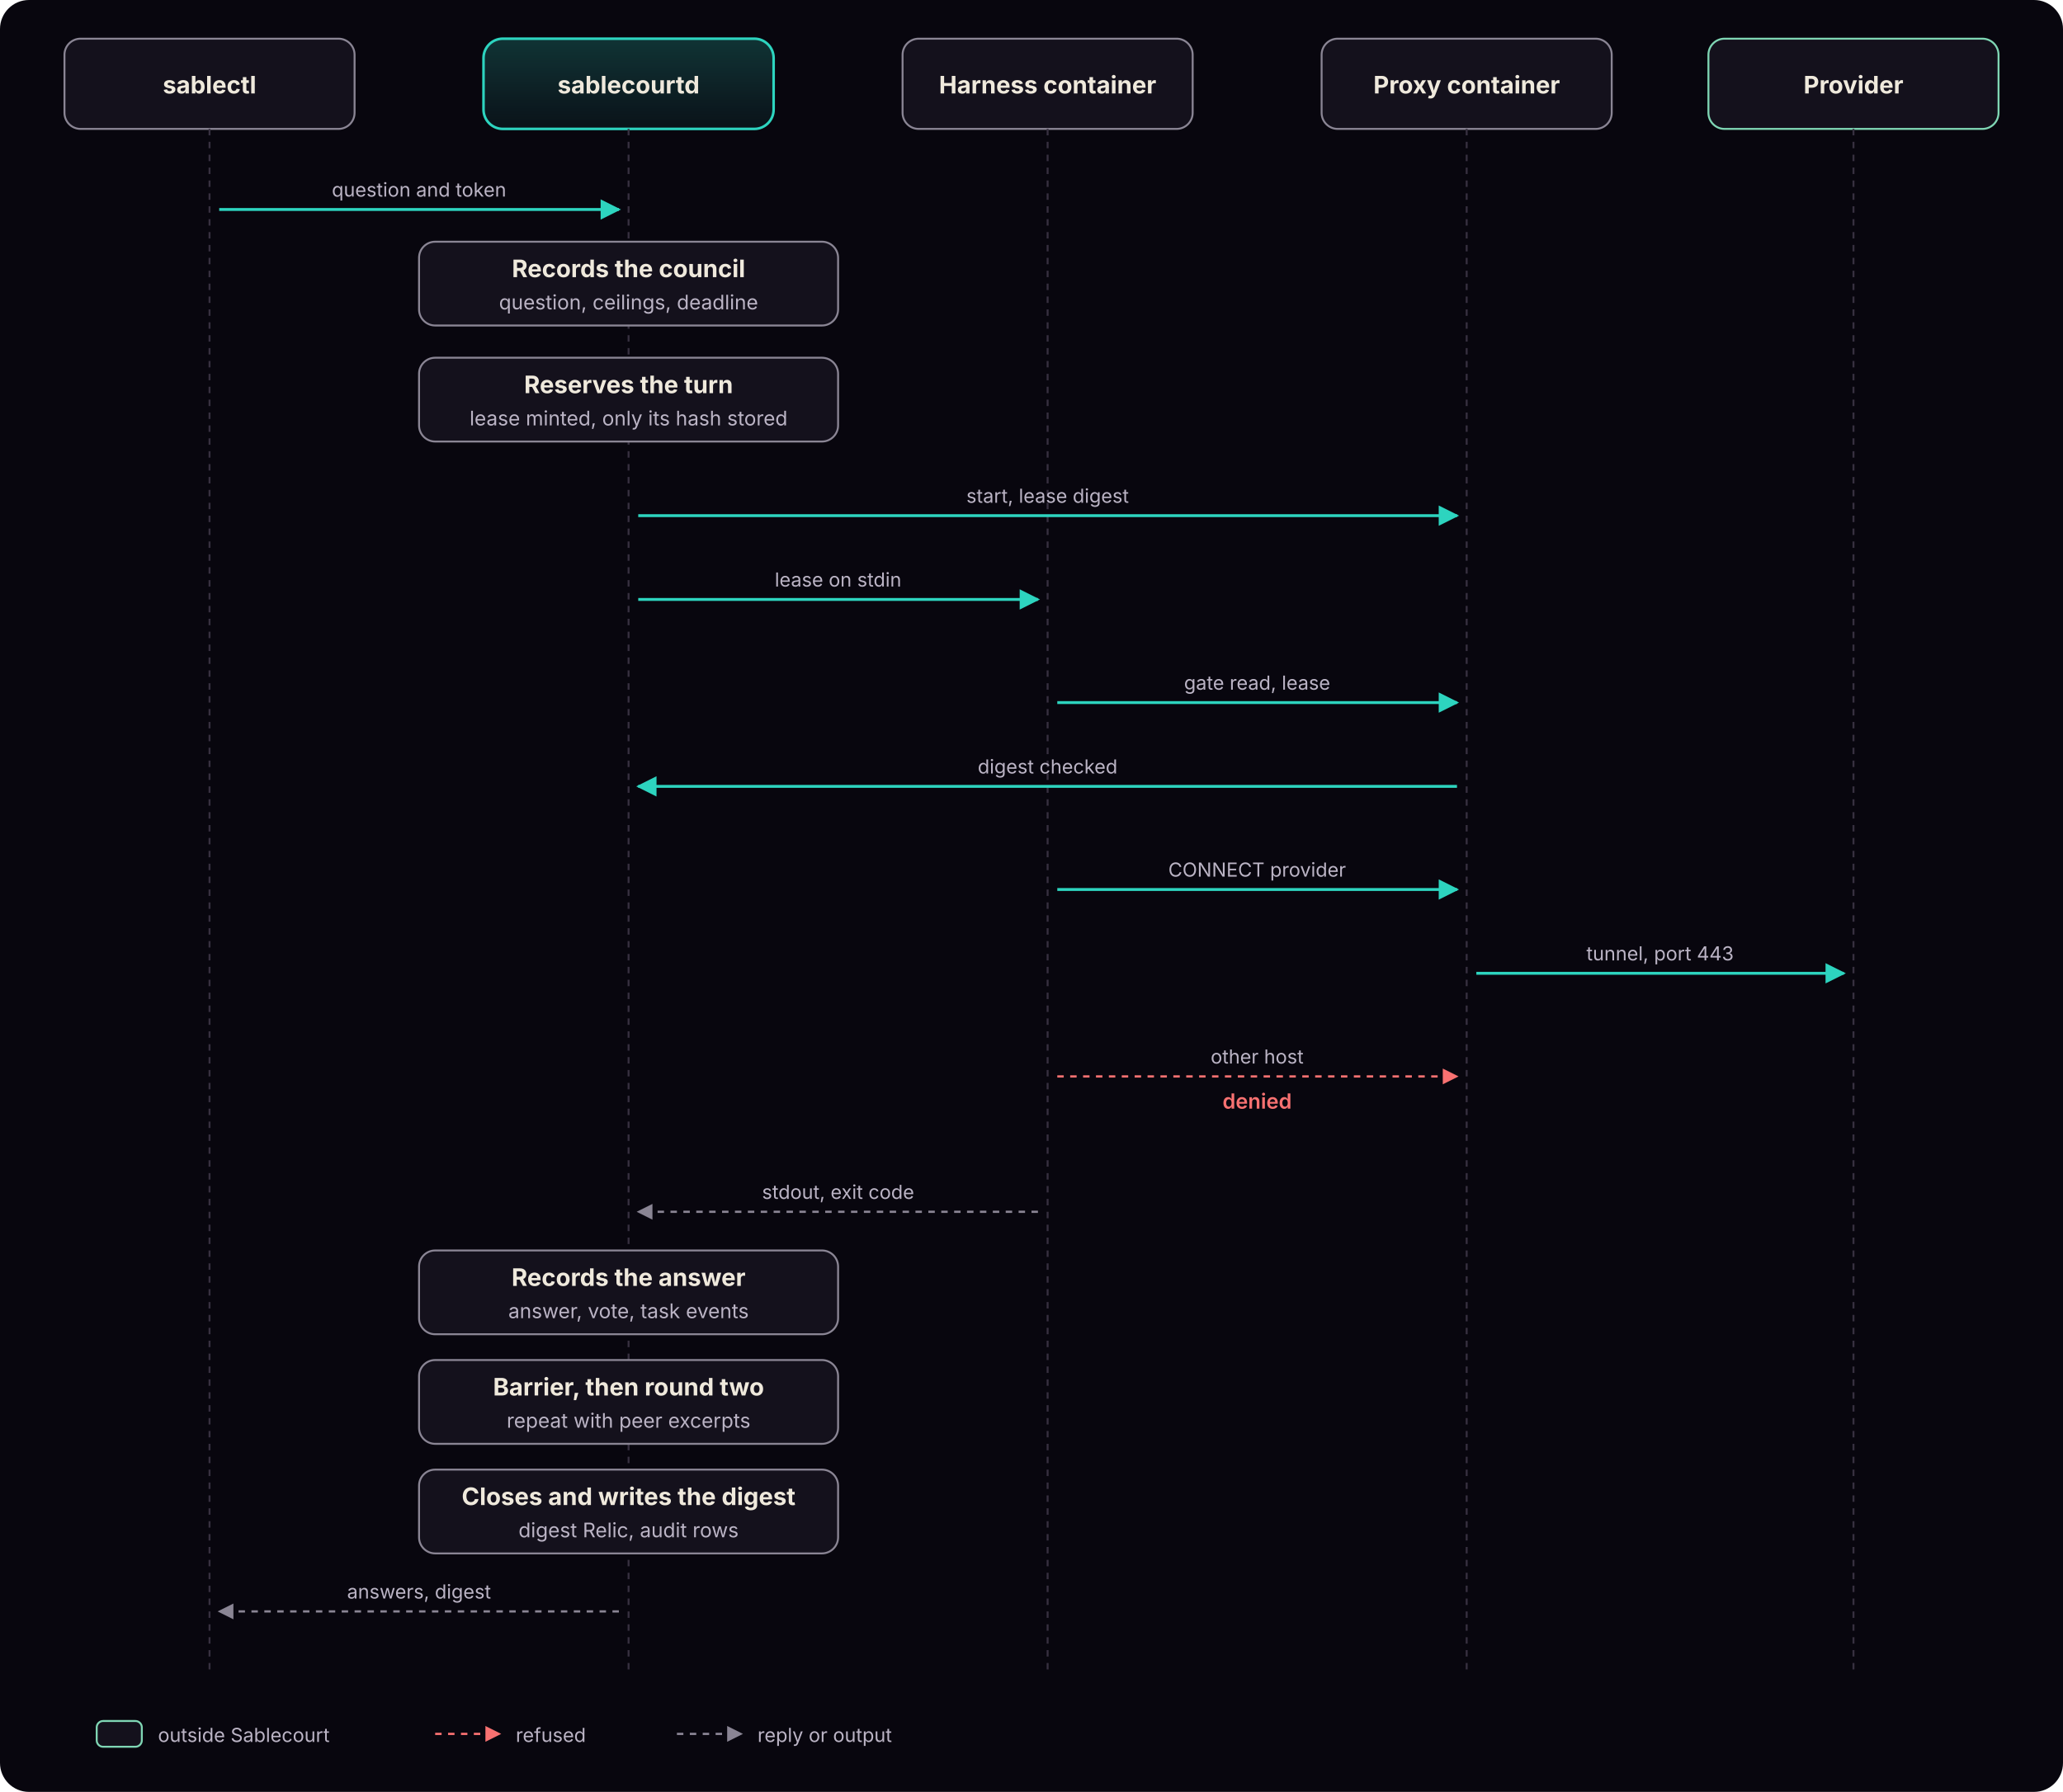
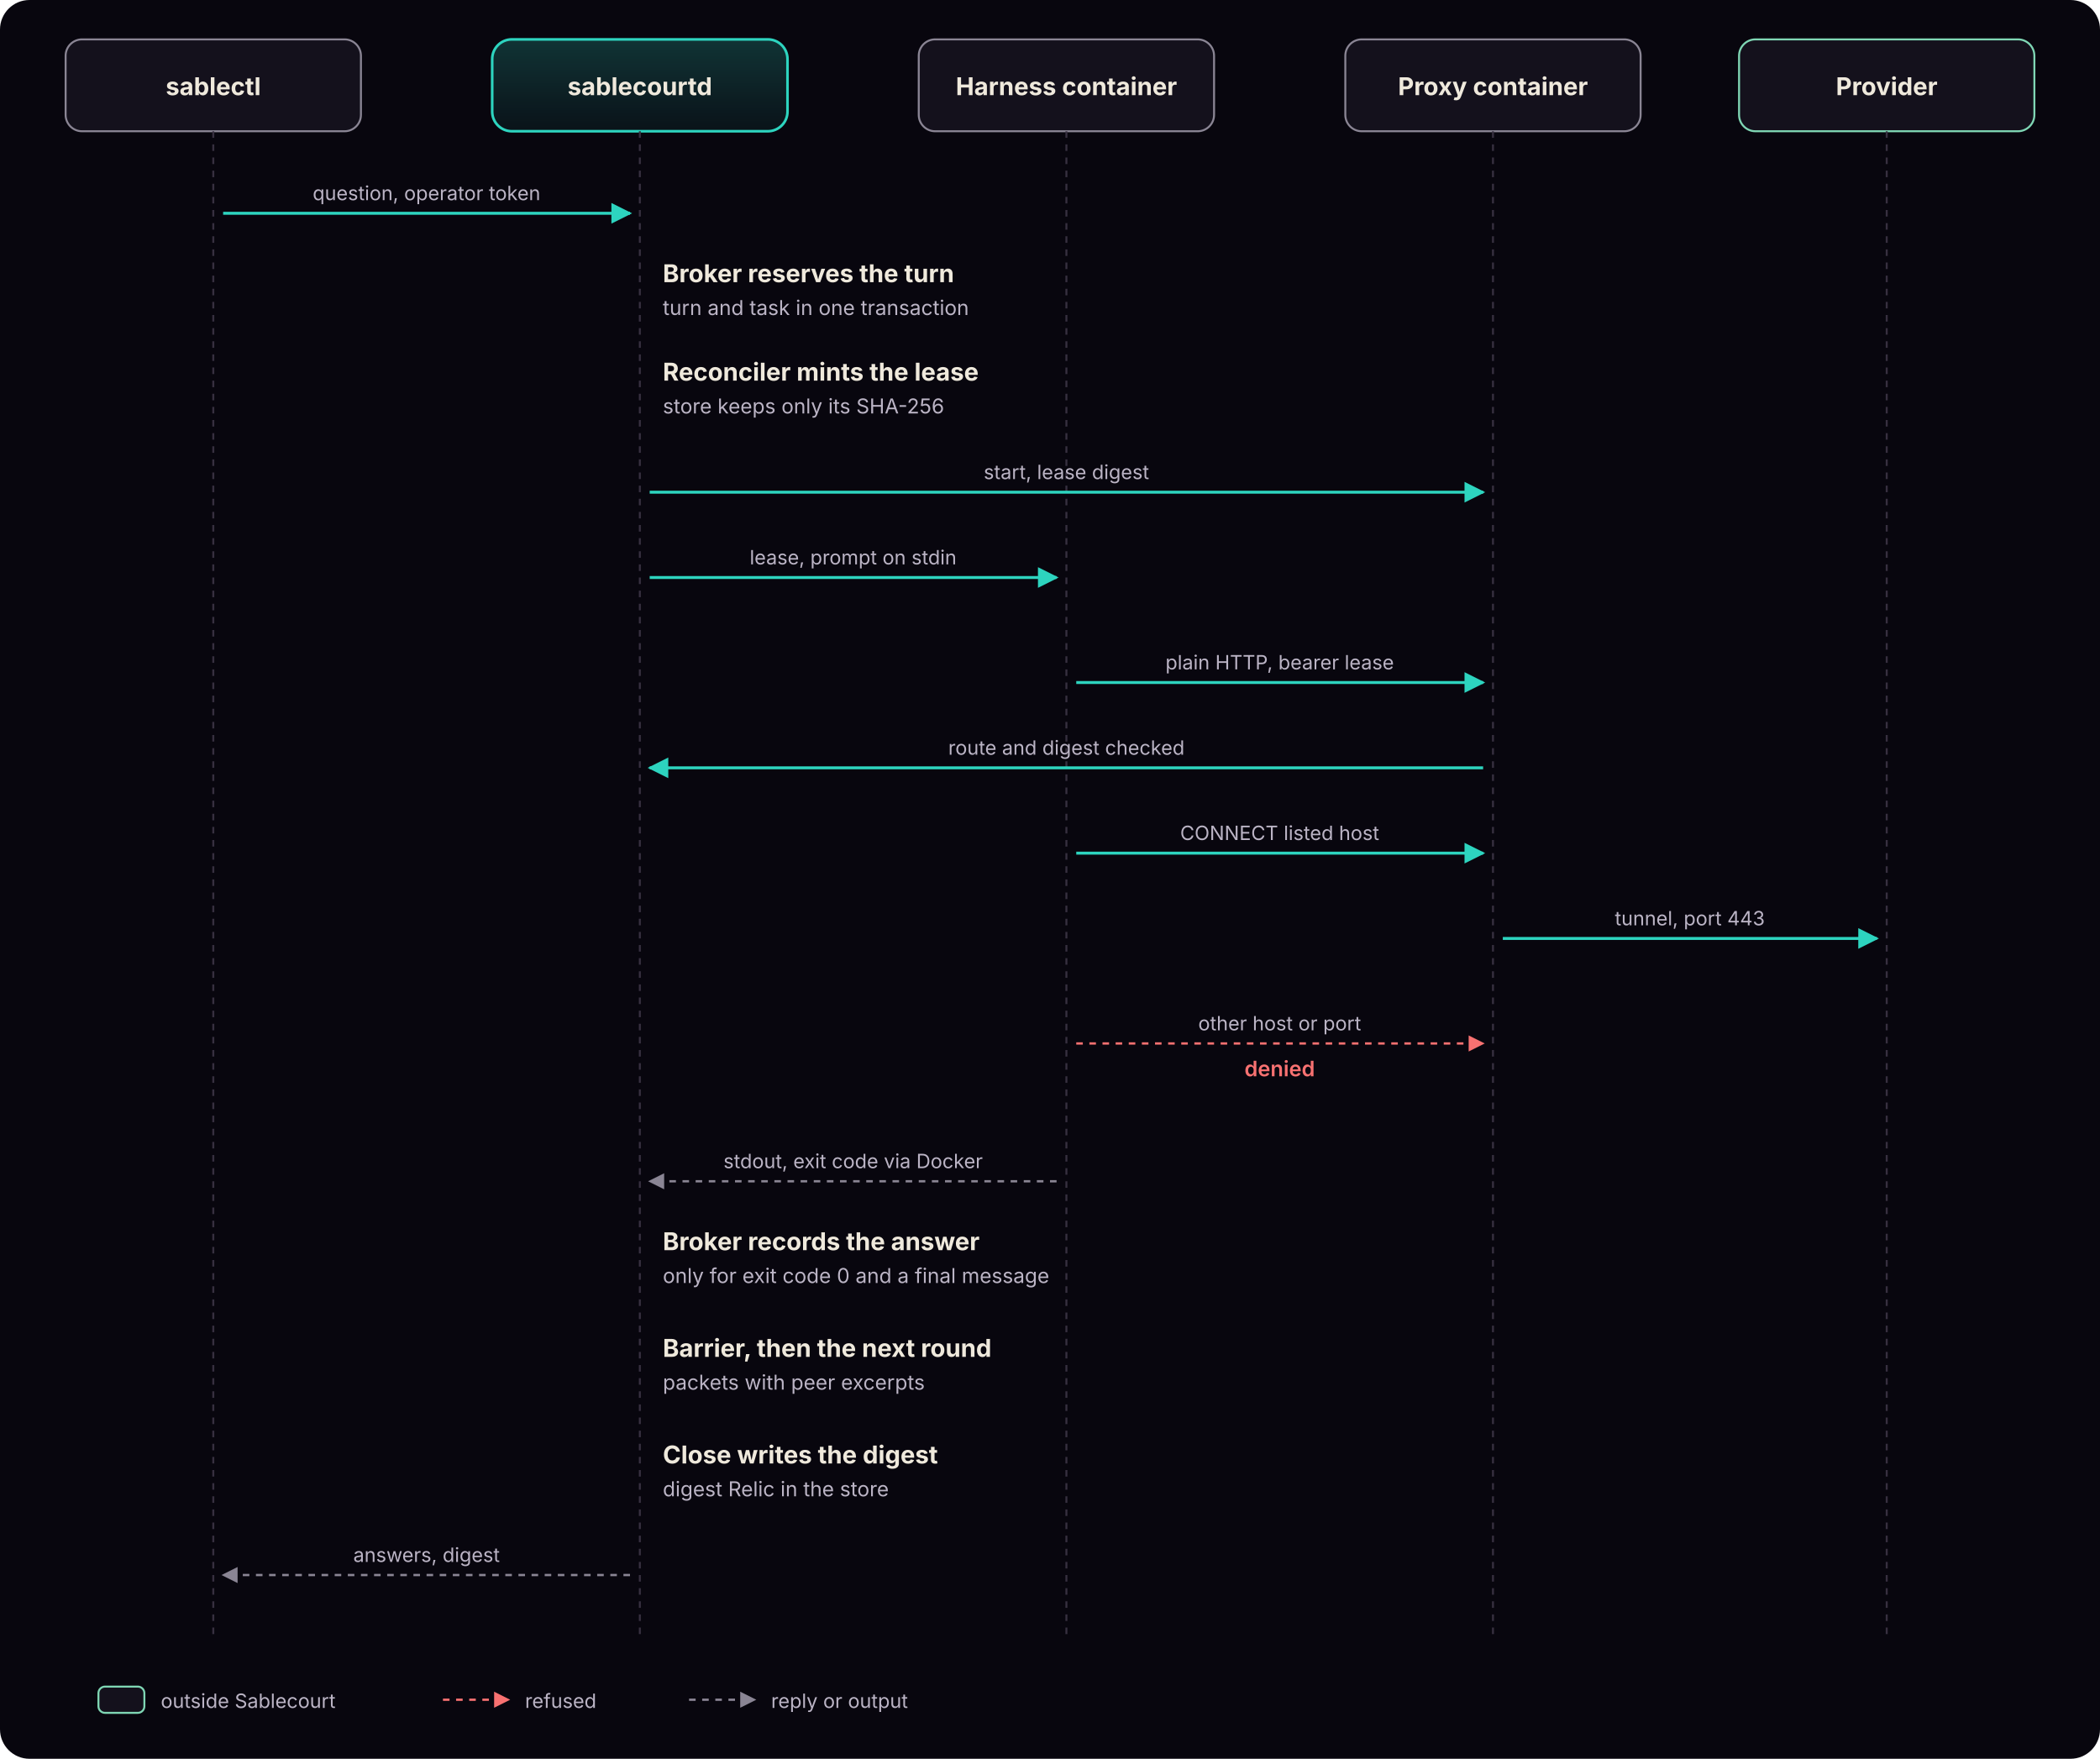
- <svg xmlns="http://www.w3.org/2000/svg" viewBox="0 0 1280 1112" role="img" aria-labelledby="t d" data-diagram="sequence" font-family="system-ui, -apple-system, BlinkMacSystemFont, 'Segoe UI', sans-serif">
+ <svg xmlns="http://www.w3.org/2000/svg" viewBox="0 0 1280 1072" role="img" aria-labelledby="t d" data-diagram="sequence" font-family="system-ui, -apple-system, BlinkMacSystemFont, 'Segoe UI', sans-serif">
  <defs>
    <marker id="a" viewBox="0 0 10 10" refX="9" refY="5" markerWidth="7" markerHeight="7" orient="auto-start-reverse">
      <path d="M0 0 10 5 0 10z" fill="#2dd4bf" />
    </marker>
    <marker id="m" viewBox="0 0 10 10" refX="9" refY="5" markerWidth="7" markerHeight="7" orient="auto-start-reverse">
      <path d="M0 0 10 5 0 10z" fill="#8a8594" />
    </marker>
    <marker id="x" viewBox="0 0 10 10" refX="9" refY="5" markerWidth="7" markerHeight="7" orient="auto-start-reverse">
      <path d="M0 0 10 5 0 10z" fill="#f87171" />
    </marker>
    <linearGradient id="glow" x1="0" y1="0" x2="0" y2="1">
      <stop offset="0" stop-color="#2dd4bf" stop-opacity=".22" />
      <stop offset="1" stop-color="#2dd4bf" stop-opacity=".06" />
    </linearGradient>
    <style>
      .lane{fill:#111422;stroke:#373040}
      .lanet{fill:#8a8594;font-size:13px;font-weight:600;letter-spacing:.14em}
      .box{fill:#14111c;stroke:#8a8594;stroke-width:1.2}
      .key{fill:url(#glow);stroke:#2dd4bf;stroke-width:1.6}
      .ext{fill:#14111c;stroke:#7fd6b4;stroke-width:1.2}
      .plan{fill:#14111c;stroke:#8a8594;stroke-width:1.2;stroke-dasharray:5 4}
      .wait{fill:#14111c;stroke:#f0b86a;stroke-width:1.2}
      .bad{fill:#14111c;stroke:#f87171;stroke-width:1.2}
      .frame{fill:none;stroke:#bbb4c5;stroke-dasharray:5 5;stroke-width:1.2}
      .h{fill:#efe9dc;font-size:15px;font-weight:650}
      .s{fill:#bbb4c5;font-size:12.5px}
      .cap{fill:#8a8594;font-size:12.5px}
      .pn{fill:#8a8594;font-size:12px;font-weight:600;letter-spacing:.06em}
      .n{fill:#2dd4bf;font-size:12px;font-weight:700;letter-spacing:.08em}
      .idt{fill:#bbb4c5;font-size:12px;font-weight:600;letter-spacing:.06em}
      .lbl{fill:#bbb4c5;font-size:12px}
      .no{fill:#f87171;font-size:13px;font-weight:600}
      .f{stroke:#2dd4bf;stroke-width:1.8;fill:none}
      .r{stroke:#8a8594;stroke-width:1.4;fill:none;stroke-dasharray:4 4}
      .deny{stroke:#f87171;stroke-width:1.4;fill:none;stroke-dasharray:4 4}
      .life{stroke:#373040;stroke-width:1.2;fill:none;stroke-dasharray:4 4}
    </style>
  </defs>
-   <rect width="1280" height="1112" rx="18" fill="#08060e" />
+   <rect width="1280" height="1072" rx="18" fill="#08060e" />
  <rect class="box" x="40" y="24" width="180" height="56" rx="10" />
  <text class="h" x="130" y="58" text-anchor="middle">sablectl</text>
  <rect class="key" x="300" y="24" width="180" height="56" rx="12" />
  <text class="h" x="390" y="58" text-anchor="middle">sablecourtd</text>
  <rect class="box" x="560" y="24" width="180" height="56" rx="10" />
  <text class="h" x="650" y="58" text-anchor="middle">Harness container</text>
  <rect class="box" x="820" y="24" width="180" height="56" rx="10" />
  <text class="h" x="910" y="58" text-anchor="middle">Proxy container</text>
  <rect class="ext" x="1060" y="24" width="180" height="56" rx="10" />
  <text class="h" x="1150" y="58" text-anchor="middle">Provider</text>
-   <path class="life" d="M130 80V1036" />
-   <path class="life" d="M390 80V1036" />
-   <path class="life" d="M650 80V1036" />
-   <path class="life" d="M910 80V1036" />
-   <path class="life" d="M1150 80V1036" />
+   <path class="life" d="M130 80V996" />
+   <path class="life" d="M390 80V996" />
+   <path class="life" d="M650 80V996" />
+   <path class="life" d="M910 80V996" />
+   <path class="life" d="M1150 80V996" />
  <path class="f" d="M136 130H384" marker-end="url(#a)" />
-   <text class="lbl" x="260" y="122" text-anchor="middle">question and token</text>
-   <rect class="box" x="260" y="150" width="260" height="52" rx="10" />
-   <text class="h" x="390" y="172" text-anchor="middle" font-size="14">Records the council</text>
-   <text class="s" x="390" y="192" text-anchor="middle">question, ceilings, deadline</text>
-   <rect class="box" x="260" y="222" width="260" height="52" rx="10" />
-   <text class="h" x="390" y="244" text-anchor="middle" font-size="14">Reserves the turn</text>
-   <text class="s" x="390" y="264" text-anchor="middle">lease minted, only its hash stored</text>
-   <path class="f" d="M396 320H904" marker-end="url(#a)" />
-   <text class="lbl" x="650" y="312" text-anchor="middle">start, lease digest</text>
-   <path class="f" d="M396 372H644" marker-end="url(#a)" />
-   <text class="lbl" x="520" y="364" text-anchor="middle">lease on stdin</text>
-   <path class="f" d="M656 436H904" marker-end="url(#a)" />
-   <text class="lbl" x="780" y="428" text-anchor="middle">gate read, lease</text>
-   <path class="f" d="M904 488H396" marker-end="url(#a)" />
-   <text class="lbl" x="650" y="480" text-anchor="middle">digest checked</text>
-   <path class="f" d="M656 552H904" marker-end="url(#a)" />
-   <text class="lbl" x="780" y="544" text-anchor="middle">CONNECT provider</text>
-   <path class="f" d="M916 604H1144" marker-end="url(#a)" />
-   <text class="lbl" x="1030" y="596" text-anchor="middle">tunnel, port 443</text>
-   <path class="deny" d="M656 668H904" marker-end="url(#x)" />
-   <text class="lbl" x="780" y="660" text-anchor="middle">other host</text>
-   <text class="no" x="780" y="688" text-anchor="middle">denied</text>
-   <path class="r" d="M644 752H396" marker-end="url(#m)" />
-   <text class="lbl" x="520" y="744" text-anchor="middle">stdout, exit code</text>
-   <rect class="box" x="260" y="776" width="260" height="52" rx="10" />
-   <text class="h" x="390" y="798" text-anchor="middle" font-size="14">Records the answer</text>
-   <text class="s" x="390" y="818" text-anchor="middle">answer, vote, task events</text>
-   <rect class="box" x="260" y="844" width="260" height="52" rx="10" />
-   <text class="h" x="390" y="866" text-anchor="middle" font-size="14">Barrier, then round two</text>
-   <text class="s" x="390" y="886" text-anchor="middle">repeat with peer excerpts</text>
-   <rect class="box" x="260" y="912" width="260" height="52" rx="10" />
-   <text class="h" x="390" y="934" text-anchor="middle" font-size="14">Closes and writes the digest</text>
-   <text class="s" x="390" y="954" text-anchor="middle">digest Relic, audit rows</text>
-   <path class="r" d="M384 1000H136" marker-end="url(#m)" />
-   <text class="lbl" x="260" y="992" text-anchor="middle">answers, digest</text>
-   <rect class="ext" x="60" y="1068" width="28" height="16" rx="4" />
-   <text class="lbl" x="98" y="1081">outside Sablecourt</text>
-   <path class="deny" d="M270 1076H310" marker-end="url(#x)" />
-   <text class="lbl" x="320" y="1081">refused</text>
-   <path class="r" d="M420 1076H460" marker-end="url(#m)" />
-   <text class="lbl" x="470" y="1081">reply or output</text>
+   <text class="lbl" x="260" y="122" text-anchor="middle">question, operator token</text>
+   <text class="h" x="404" y="172" font-size="14">Broker reserves the turn</text>
+   <text class="s" x="404" y="192">turn and task in one transaction</text>
+   <text class="h" x="404" y="232" font-size="14">Reconciler mints the lease</text>
+   <text class="s" x="404" y="252">store keeps only its SHA-256</text>
+   <path class="f" d="M396 300H904" marker-end="url(#a)" />
+   <text class="lbl" x="650" y="292" text-anchor="middle">start, lease digest</text>
+   <path class="f" d="M396 352H644" marker-end="url(#a)" />
+   <text class="lbl" x="520" y="344" text-anchor="middle">lease, prompt on stdin</text>
+   <path class="f" d="M656 416H904" marker-end="url(#a)" />
+   <text class="lbl" x="780" y="408" text-anchor="middle">plain HTTP, bearer lease</text>
+   <path class="f" d="M904 468H396" marker-end="url(#a)" />
+   <text class="lbl" x="650" y="460" text-anchor="middle">route and digest checked</text>
+   <path class="f" d="M656 520H904" marker-end="url(#a)" />
+   <text class="lbl" x="780" y="512" text-anchor="middle">CONNECT listed host</text>
+   <path class="f" d="M916 572H1144" marker-end="url(#a)" />
+   <text class="lbl" x="1030" y="564" text-anchor="middle">tunnel, port 443</text>
+   <path class="deny" d="M656 636H904" marker-end="url(#x)" />
+   <text class="lbl" x="780" y="628" text-anchor="middle">other host or port</text>
+   <text class="no" x="780" y="656" text-anchor="middle">denied</text>
+   <path class="r" d="M644 720H396" marker-end="url(#m)" />
+   <text class="lbl" x="520" y="712" text-anchor="middle">stdout, exit code via Docker</text>
+   <text class="h" x="404" y="762" font-size="14">Broker records the answer</text>
+   <text class="s" x="404" y="782">only for exit code 0 and a final message</text>
+   <text class="h" x="404" y="827" font-size="14">Barrier, then the next round</text>
+   <text class="s" x="404" y="847">packets with peer excerpts</text>
+   <text class="h" x="404" y="892" font-size="14">Close writes the digest</text>
+   <text class="s" x="404" y="912">digest Relic in the store</text>
+   <path class="r" d="M384 960H136" marker-end="url(#m)" />
+   <text class="lbl" x="260" y="952" text-anchor="middle">answers, digest</text>
+   <rect class="ext" x="60" y="1028" width="28" height="16" rx="4" />
+   <text class="lbl" x="98" y="1041">outside Sablecourt</text>
+   <path class="deny" d="M270 1036H310" marker-end="url(#x)" />
+   <text class="lbl" x="320" y="1041">refused</text>
+   <path class="r" d="M420 1036H460" marker-end="url(#m)" />
+   <text class="lbl" x="470" y="1041">reply or output</text>
</svg>
